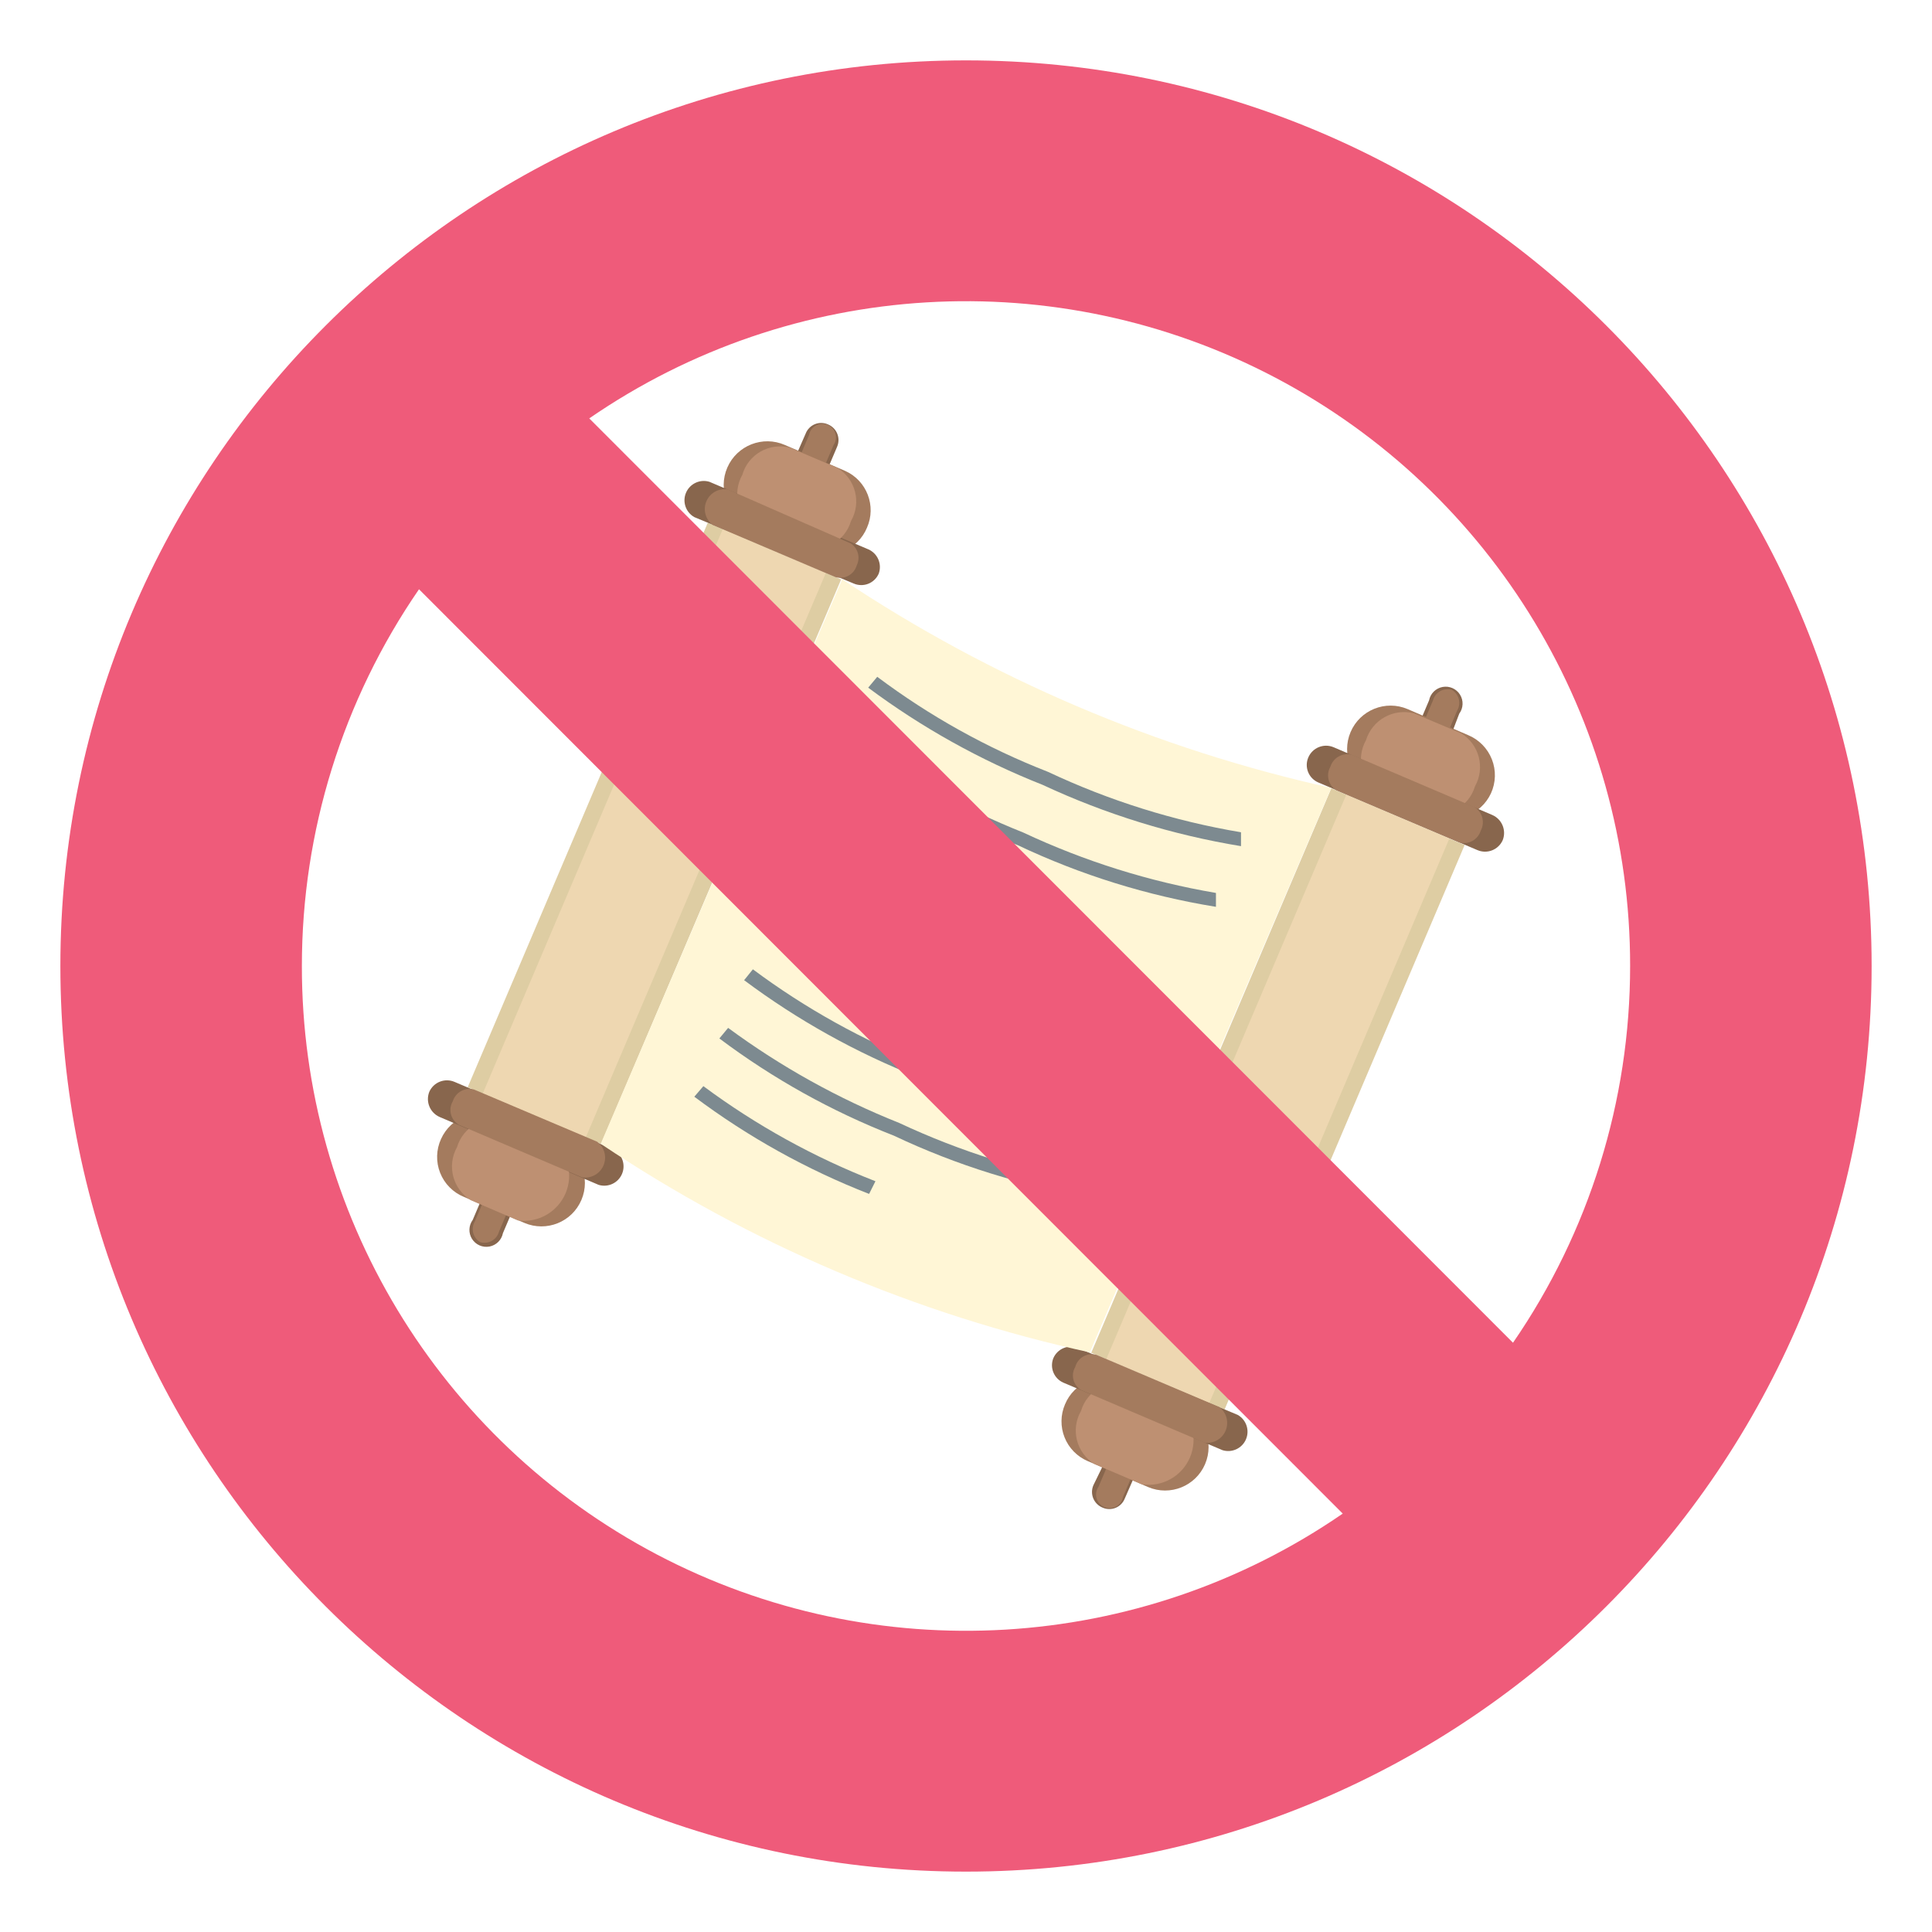
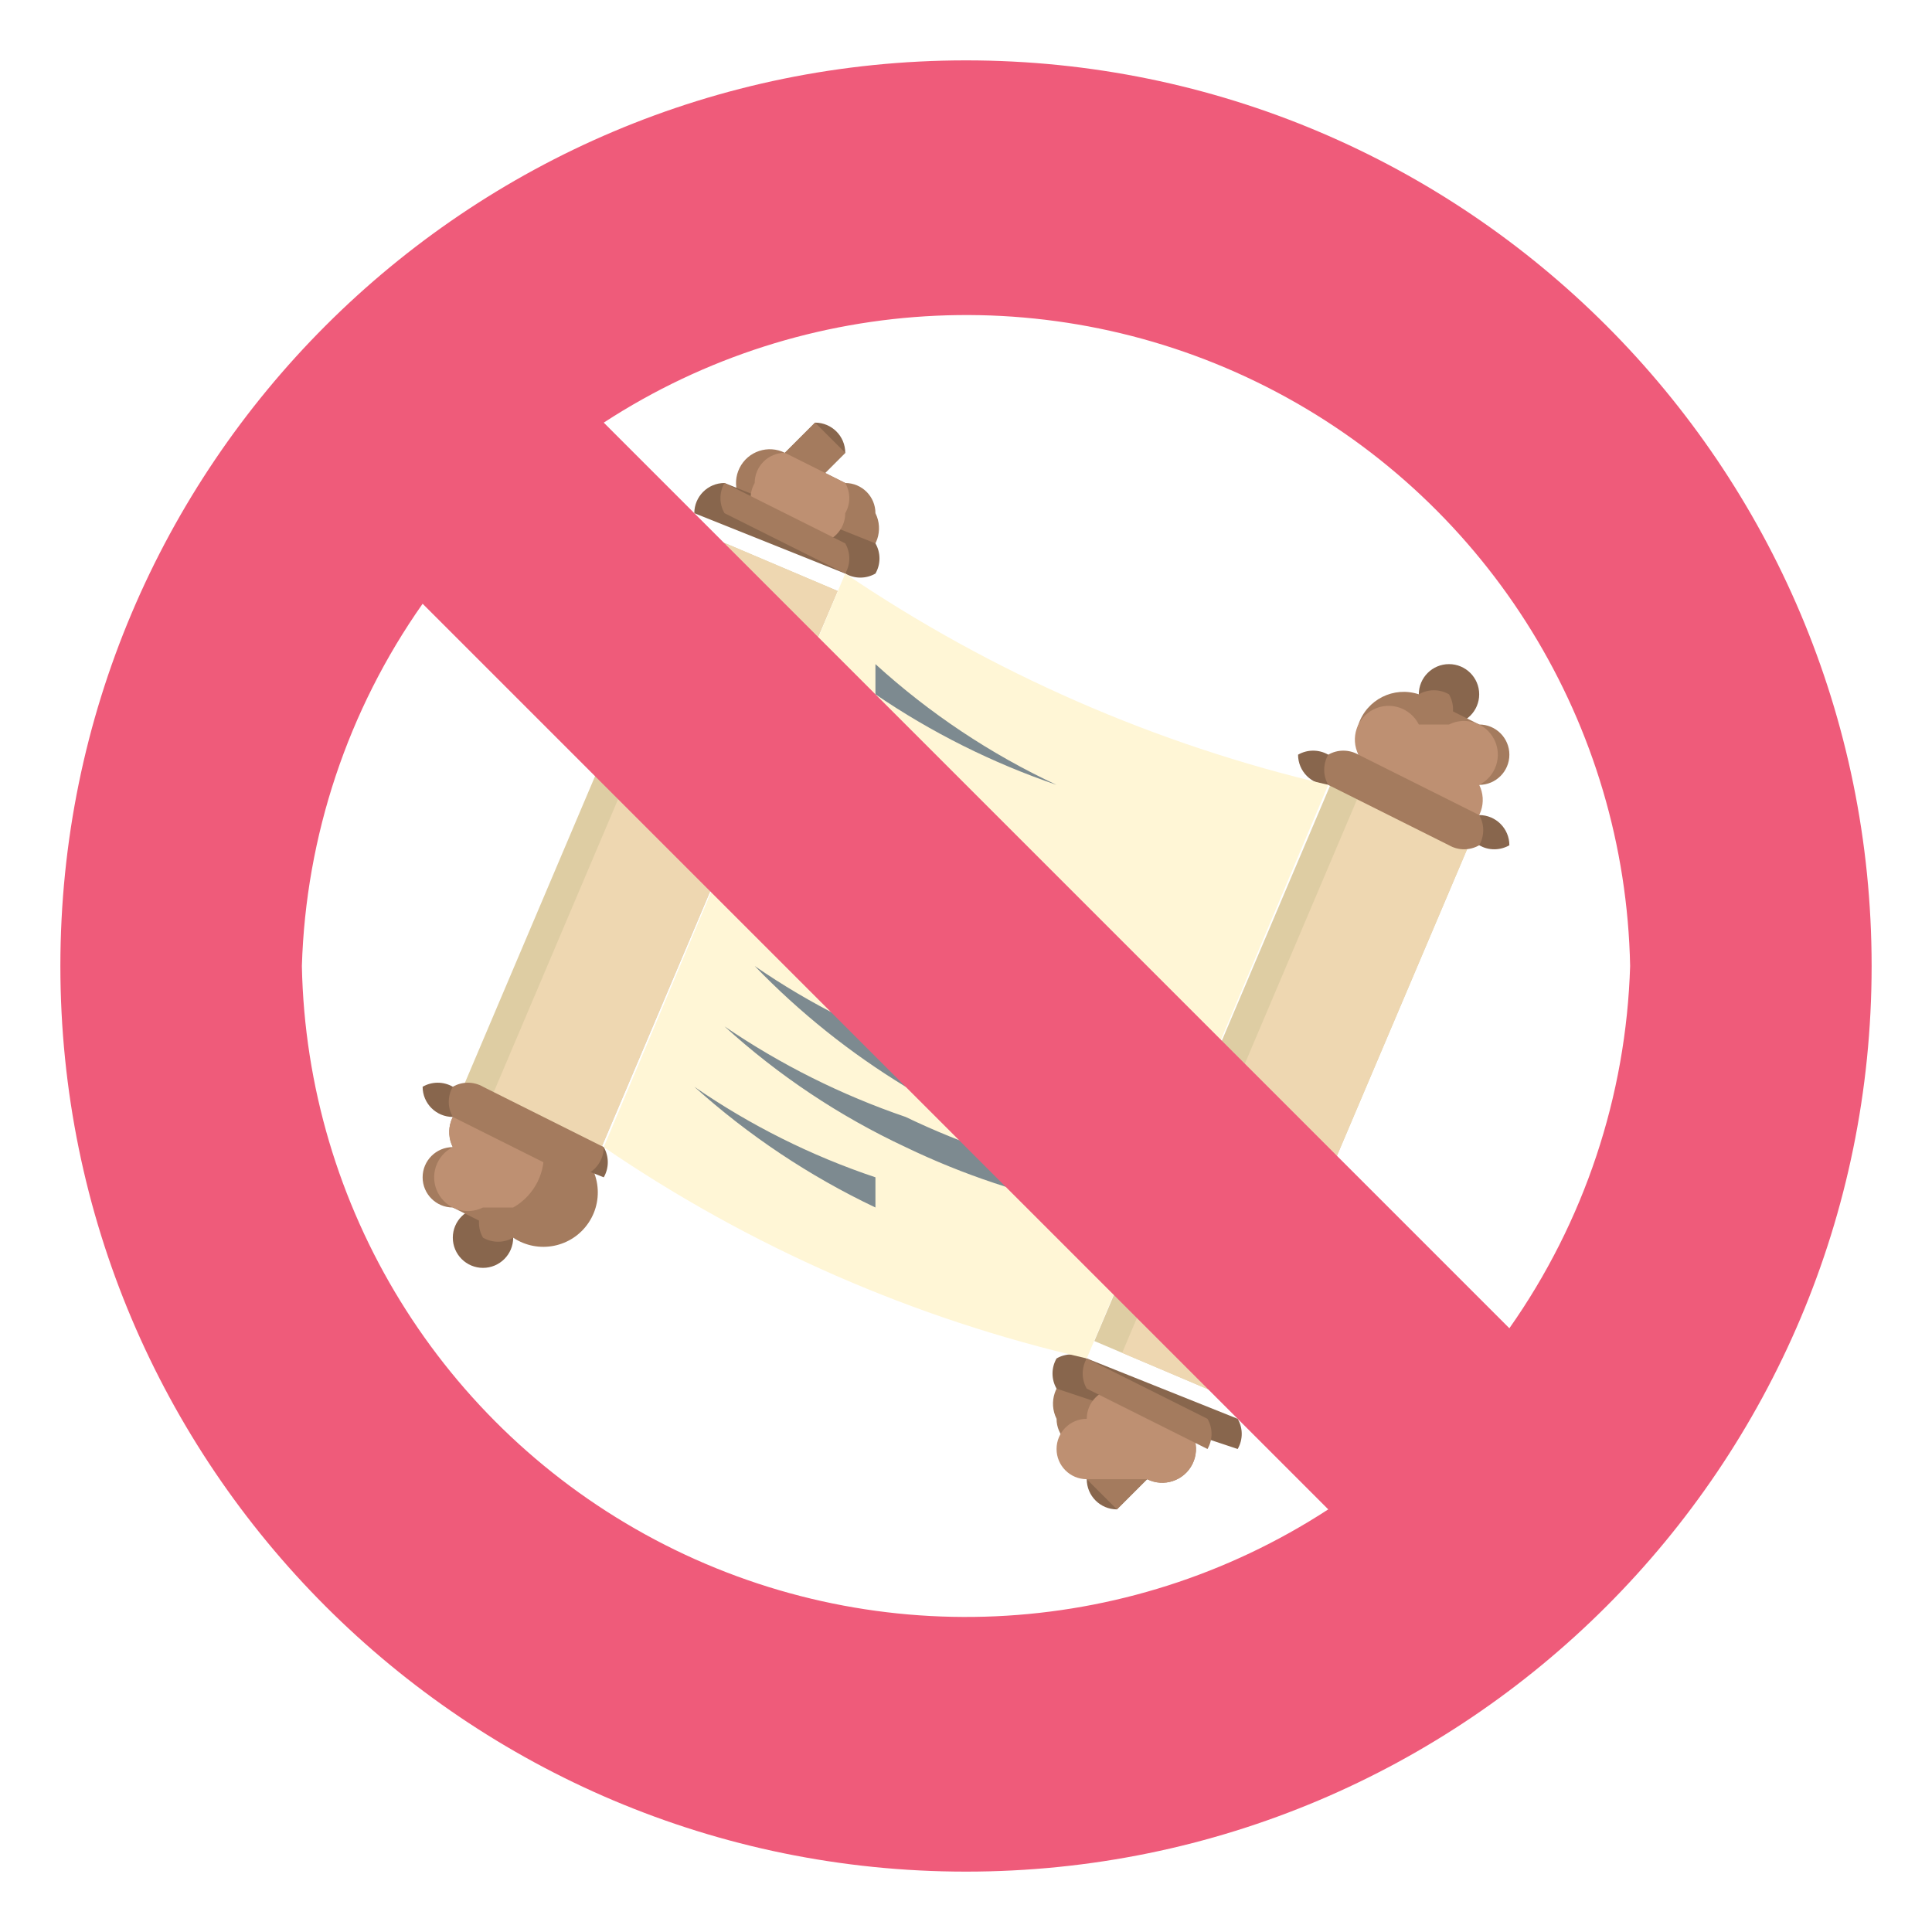
<svg xmlns="http://www.w3.org/2000/svg" id="Layer_1" data-name="Layer 1" viewBox="0 0 64 64">
  <defs>
-     <style>.cls-1{fill:#88664d;}.cls-2{fill:#a47b5e;}.cls-3{fill:#decda3;}.cls-4{fill:#be9072;}.cls-5{fill:#eed7b1;}.cls-6{fill:#fff6d6;}.cls-7{fill:#7d8a90;}.cls-8{fill:#ef5b7a;}</style>
+     <style>
+       .cls-1{fill:#88664d}.cls-2{fill:#a47b5e}.cls-3{fill:#decda3}.cls-4{fill:#be9072}.cls-5{fill:#eed7b1}.cls-7{fill:#7d8a90}
+     </style>
  </defs>
-   <path class="cls-1" d="M27.39,15.6a.58.58,0,0,1-.75.31.57.57,0,0,1-.3-.75l.35-.8a.55.55,0,0,1,.74-.3.56.56,0,0,1,.3.74Z" />
-   <path class="cls-1" d="M16,39.61a.56.56,0,1,1,1,.44l-.34.8a.56.56,0,1,1-1-.44Z" />
-   <path class="cls-2" d="M28.72,17.48a1.43,1.43,0,0,1-1.88.77l-2-.86A1.44,1.44,0,0,1,26,14.74l2,.86A1.43,1.43,0,0,1,28.72,17.48Z" />
-   <path class="cls-2" d="M14.61,37.73A1.44,1.44,0,0,1,16.5,37l2,.86a1.44,1.44,0,0,1-1.13,2.65l-2-.86A1.43,1.43,0,0,1,14.61,37.73Z" />
-   <rect class="cls-3" x="11.51" y="25.21" width="20.32" height="4.8" transform="translate(-12.21 36.74) rotate(-66.96)" />
-   <path class="cls-1" d="M29.11,19a.63.63,0,0,1-.83.33L23,17.13a.64.64,0,0,1,.5-1.17l5.27,2.24A.64.64,0,0,1,29.11,19Z" />
-   <path class="cls-1" d="M14.22,36.17a.64.64,0,0,1,.84-.33l5.27,2.24a.64.64,0,0,1-.5,1.17L14.56,37A.65.65,0,0,1,14.22,36.17Z" />
-   <path class="cls-2" d="M27.27,15.55a.46.46,0,1,1-.81-.34l.34-.8a.45.45,0,1,1,.81.34Z" />
-   <path class="cls-2" d="M16.07,39.66a.52.52,0,0,1,.62-.36.51.51,0,0,1,.18.7l-.34.8a.5.5,0,0,1-.62.35.5.5,0,0,1-.18-.69Z" />
-   <path class="cls-4" d="M28.19,17.26a1.3,1.3,0,0,1-1.58.89l-1.56-.66a1.31,1.31,0,0,1-.46-1.76,1.3,1.3,0,0,1,1.58-.9l1.57.67A1.3,1.3,0,0,1,28.19,17.26Z" />
-   <path class="cls-4" d="M15.14,38a1.31,1.31,0,0,1,1.59-.89l1.56.66a1.5,1.5,0,0,1-1.13,2.66l-1.56-.67A1.31,1.31,0,0,1,15.14,38Z" />
-   <rect class="cls-5" x="11.51" y="25.75" width="20.32" height="3.71" transform="translate(-12.21 36.74) rotate(-66.96)" />
-   <path class="cls-2" d="M28.38,18.73a.57.57,0,0,1-.7.39l-4.07-1.73a.66.66,0,0,1,.49-1.18L28.18,18A.57.57,0,0,1,28.38,18.73Z" />
-   <path class="cls-2" d="M15,36.48a.58.58,0,0,1,.7-.39l4.08,1.73a.66.66,0,0,1-.5,1.18l-4.08-1.74A.57.57,0,0,1,15,36.48Z" />
-   <path class="cls-1" d="M48.05,24.4a.57.57,0,0,1-.74.3A.57.57,0,0,1,47,24l.34-.8a.56.56,0,1,1,1,.44Z" />
-   <path class="cls-1" d="M36.61,48.4a.57.57,0,1,1,1,.44l-.35.8a.55.55,0,0,1-.74.3.56.56,0,0,1-.3-.74Z" />
-   <path class="cls-2" d="M49.39,26.28A1.45,1.45,0,0,1,47.5,27l-2-.86a1.44,1.44,0,0,1,1.13-2.65l2,.86A1.44,1.44,0,0,1,49.39,26.28Z" />
-   <path class="cls-2" d="M35.28,46.52a1.43,1.43,0,0,1,1.88-.77l2,.86a1.44,1.44,0,1,1-1.13,2.65l-2-.86A1.43,1.43,0,0,1,35.28,46.52Z" />
-   <rect class="cls-3" x="32.17" y="34" width="20.32" height="4.8" transform="translate(-7.73 61.11) rotate(-66.96)" />
-   <path class="cls-1" d="M49.78,27.83a.64.64,0,0,1-.84.33l-5.27-2.24a.63.63,0,0,1-.33-.83.64.64,0,0,1,.83-.34L49.44,27A.65.65,0,0,1,49.78,27.83Z" />
-   <path class="cls-1" d="M34.89,45a.63.63,0,0,1,.83-.34L41,46.87a.64.64,0,0,1-.5,1.17L35.22,45.8A.63.63,0,0,1,34.89,45Z" />
-   <path class="cls-2" d="M47.93,24.35a.45.45,0,1,1-.8-.35l.34-.8a.5.5,0,0,1,.62-.35.5.5,0,0,1,.18.69Z" />
-   <path class="cls-2" d="M36.73,48.45a.46.46,0,1,1,.81.34l-.34.8a.45.45,0,1,1-.81-.34l.34-.8Z" />
-   <path class="cls-4" d="M48.86,26.05a1.31,1.31,0,0,1-1.59.89l-1.56-.66a1.31,1.31,0,0,1-.46-1.76,1.32,1.32,0,0,1,1.59-.89l1.56.66A1.31,1.31,0,0,1,48.86,26.05Z" />
-   <path class="cls-4" d="M35.81,46.74a1.3,1.3,0,0,1,1.58-.89l1.56.66a1.49,1.49,0,0,1-1.12,2.66l-1.57-.67A1.3,1.3,0,0,1,35.81,46.74Z" />
-   <rect class="cls-5" x="32.17" y="34.54" width="20.32" height="3.71" transform="translate(-7.73 61.11) rotate(-66.96)" />
-   <path class="cls-2" d="M49.05,27.52a.58.58,0,0,1-.7.39l-4.08-1.73a.58.58,0,0,1-.2-.78.59.59,0,0,1,.7-.4l4.08,1.74A.59.59,0,0,1,49.05,27.52Z" />
-   <path class="cls-2" d="M35.62,45.28a.57.57,0,0,1,.7-.4l4.07,1.73a.66.66,0,0,1-.49,1.18l-4.08-1.74A.56.56,0,0,1,35.62,45.28Z" />
-   <path class="cls-6" d="M36.15,44.81A47.24,47.24,0,0,1,19.9,37.89l8-18.7A47.87,47.87,0,0,0,44.1,26.1l-8,18.7Z" />
-   <path class="cls-7" d="M34.54,26a25.17,25.17,0,0,1-5.78-3.22l.3-.36a23.94,23.94,0,0,0,5.66,3.15,24.56,24.56,0,0,0,6.39,2l0,.46A25.24,25.24,0,0,1,34.54,26Z" />
-   <path class="cls-7" d="M33.72,28a24.44,24.44,0,0,1-5.78-3.22l.29-.35a25.42,25.42,0,0,0,5.67,3.15,24.85,24.85,0,0,0,6.38,2l0,.46A24.51,24.51,0,0,1,33.72,28Z" />
-   <path class="cls-7" d="M32.9,29.88a24.67,24.67,0,0,1-5.78-3.21l.29-.36a24.47,24.47,0,0,0,5.67,3.15Z" />
-   <path class="cls-7" d="M31.25,33.75c-1.05-.45-2-.92-3-1.42l.22-.4c.9.49,1.88,1,2.92,1.4a24.72,24.72,0,0,0,6.39,2l0,.46A24.74,24.74,0,0,1,31.25,33.75Z" />
-   <path class="cls-7" d="M30.43,35.69a24.88,24.88,0,0,1-5.78-3.22l.29-.36a24.47,24.47,0,0,0,5.67,3.15,24.69,24.69,0,0,0,6.38,2l0,.46A25,25,0,0,1,30.43,35.69Z" />
-   <path class="cls-7" d="M29.61,37.62a24.44,24.44,0,0,1-5.78-3.22l.29-.35a25.42,25.42,0,0,0,5.67,3.15,25,25,0,0,0,6.38,2l0,.46A24.51,24.51,0,0,1,29.61,37.62Z" />
-   <path class="cls-7" d="M28.79,39.55A24.52,24.52,0,0,1,23,36.33l.3-.35A24.47,24.47,0,0,0,29,39.13Z" />
-   <path class="cls-8" d="M10,32a22,22,0,0,1,3.88-12.48L44.48,50.14A22,22,0,0,1,10,32Zm44,0a22,22,0,0,1-3.88,12.48L19.52,13.86A22,22,0,0,1,54,32ZM32,2A30,30,0,1,0,62,32,30,30,0,0,0,32,2Z" />
+   <path class="cls-1" d="M27 16a1 1 0 0 1-1-1l1-1a1 1 0 0 1 1 1zM16 40a1 1 0 1 1 1 0v1a1 1 0 1 1-1-1z" />
+   <path class="cls-2" d="M29 17a1 1 0 0 1-2 1l-2-1a1 1 0 0 1 1-2l2 1a1 1 0 0 1 1 1zM15 38a1 1 0 0 1 2-1l2 1a1 1 0 0 1-2 3l-2-1a1 1 0 0 1 0-2z" />
+   <path class="cls-3" transform="rotate(-67 22 28)" d="M12 25h20v5H12z" />
+   <path class="cls-1" d="M29 19a1 1 0 0 1-1 0l-5-2a1 1 0 0 1 1-1l5 2a1 1 0 0 1 0 1zM14 36a1 1 0 0 1 1 0l5 2a1 1 0 0 1 0 1l-5-2a1 1 0 0 1-1-1z" />
+   <path class="cls-2" d="M27 16l-1-1 1-1 1 1zM16 40a1 1 0 0 1 1-1 1 1 0 0 1 0 1v1a1 1 0 0 1-1 0 1 1 0 0 1 0-1z" />
+   <path class="cls-4" d="M28 17a1 1 0 0 1-1 1l-2-1a1 1 0 0 1 0-1 1 1 0 0 1 1-1l2 1a1 1 0 0 1 0 1zM15 38a1 1 0 0 1 2-1l1 1a2 2 0 0 1-1 2h-1a1 1 0 0 1-1-2z" />
+   <path class="cls-5" transform="rotate(-67 22 28)" d="M12 26h20v4H12z" />
+   <path class="cls-2" d="M28 19l-4-2a1 1 0 0 1 0-1l4 2a1 1 0 0 1 0 1zM15 36a1 1 0 0 1 1 0l4 2a1 1 0 0 1-1 1l-4-2a1 1 0 0 1 0-1z" />
+   <path class="cls-1" d="M48 24a1 1 0 0 1-1 1 1 1 0 0 1 0-1v-1a1 1 0 1 1 1 1zM37 48a1 1 0 1 1 1 1l-1 1a1 1 0 0 1-1-1z" />
+   <path class="cls-2" d="M49 26a1 1 0 0 1-1 1l-2-1a1 1 0 0 1 1-3l2 1a1 1 0 0 1 0 2zM35 47a1 1 0 0 1 2-1l2 1a1 1 0 1 1-1 2l-2-1a1 1 0 0 1-1-1z" />
+   <path class="cls-3" transform="rotate(-67 42 36)" d="M32 34h20v5H32z" />
+   <path class="cls-1" d="M50 28a1 1 0 0 1-1 0l-5-2a1 1 0 0 1-1-1 1 1 0 0 1 1 0l5 2a1 1 0 0 1 1 1zM35 45a1 1 0 0 1 1 0l5 2a1 1 0 0 1 0 1l-6-2a1 1 0 0 1 0-1z" />
+   <path class="cls-2" d="M48 24h-1v-1a1 1 0 0 1 1 0 1 1 0 0 1 0 1zM37 48l1 1-1 1-1-1 1-1z" />
+   <path class="cls-4" d="M49 26a1 1 0 0 1-2 1l-1-1a1 1 0 0 1-1-1 1 1 0 0 1 2-1h1a1 1 0 0 1 1 2zM36 47a1 1 0 0 1 1-1l2 1a1 1 0 0 1-1 2h-2a1 1 0 0 1 0-2z" />
+   <path class="cls-5" transform="rotate(-67 42 36)" d="M32 35h20v4H32z" />
+   <path class="cls-2" d="M49 28a1 1 0 0 1-1 0l-4-2a1 1 0 0 1 0-1 1 1 0 0 1 1 0l4 2a1 1 0 0 1 0 1zM36 45l4 2a1 1 0 0 1 0 1l-4-2a1 1 0 0 1 0-1z" />
+   <path d="M36 45a47 47 0 0 1-16-7l8-19a48 48 0 0 0 16 7l-8 19z" fill="#fff6d6" />
+   <path class="cls-7" d="M35 26a25 25 0 0 1-6-3v-1a24 24 0 0 0 6 4 25 25 0 0 0 6 2 25 25 0 0 1-6-2zM34 28a24 24 0 0 1-6-3v-1a25 25 0 0 0 6 4 25 25 0 0 0 6 2 25 25 0 0 1-6-2zM33 30a25 25 0 0 1-6-3v-1a24 24 0 0 0 6 3zM31 34l-3-2 3 1a25 25 0 0 0 7 2v1a25 25 0 0 1-7-2zM30 36a25 25 0 0 1-5-4 24 24 0 0 0 6 3 25 25 0 0 0 6 2v1a25 25 0 0 1-7-2zM30 38a24 24 0 0 1-6-4 25 25 0 0 0 6 3 25 25 0 0 0 6 2v1a25 25 0 0 1-6-2zM29 40a25 25 0 0 1-6-4 24 24 0 0 0 6 3z" />
+   <path d="M10 32a22 22 0 0 1 4-12l30 30a22 22 0 0 1-34-18zm44 0a22 22 0 0 1-4 12L20 14a22 22 0 0 1 34 18zM32 2a30 30 0 1 0 30 30A30 30 0 0 0 32 2z" fill="#ef5b7a" />
</svg>
